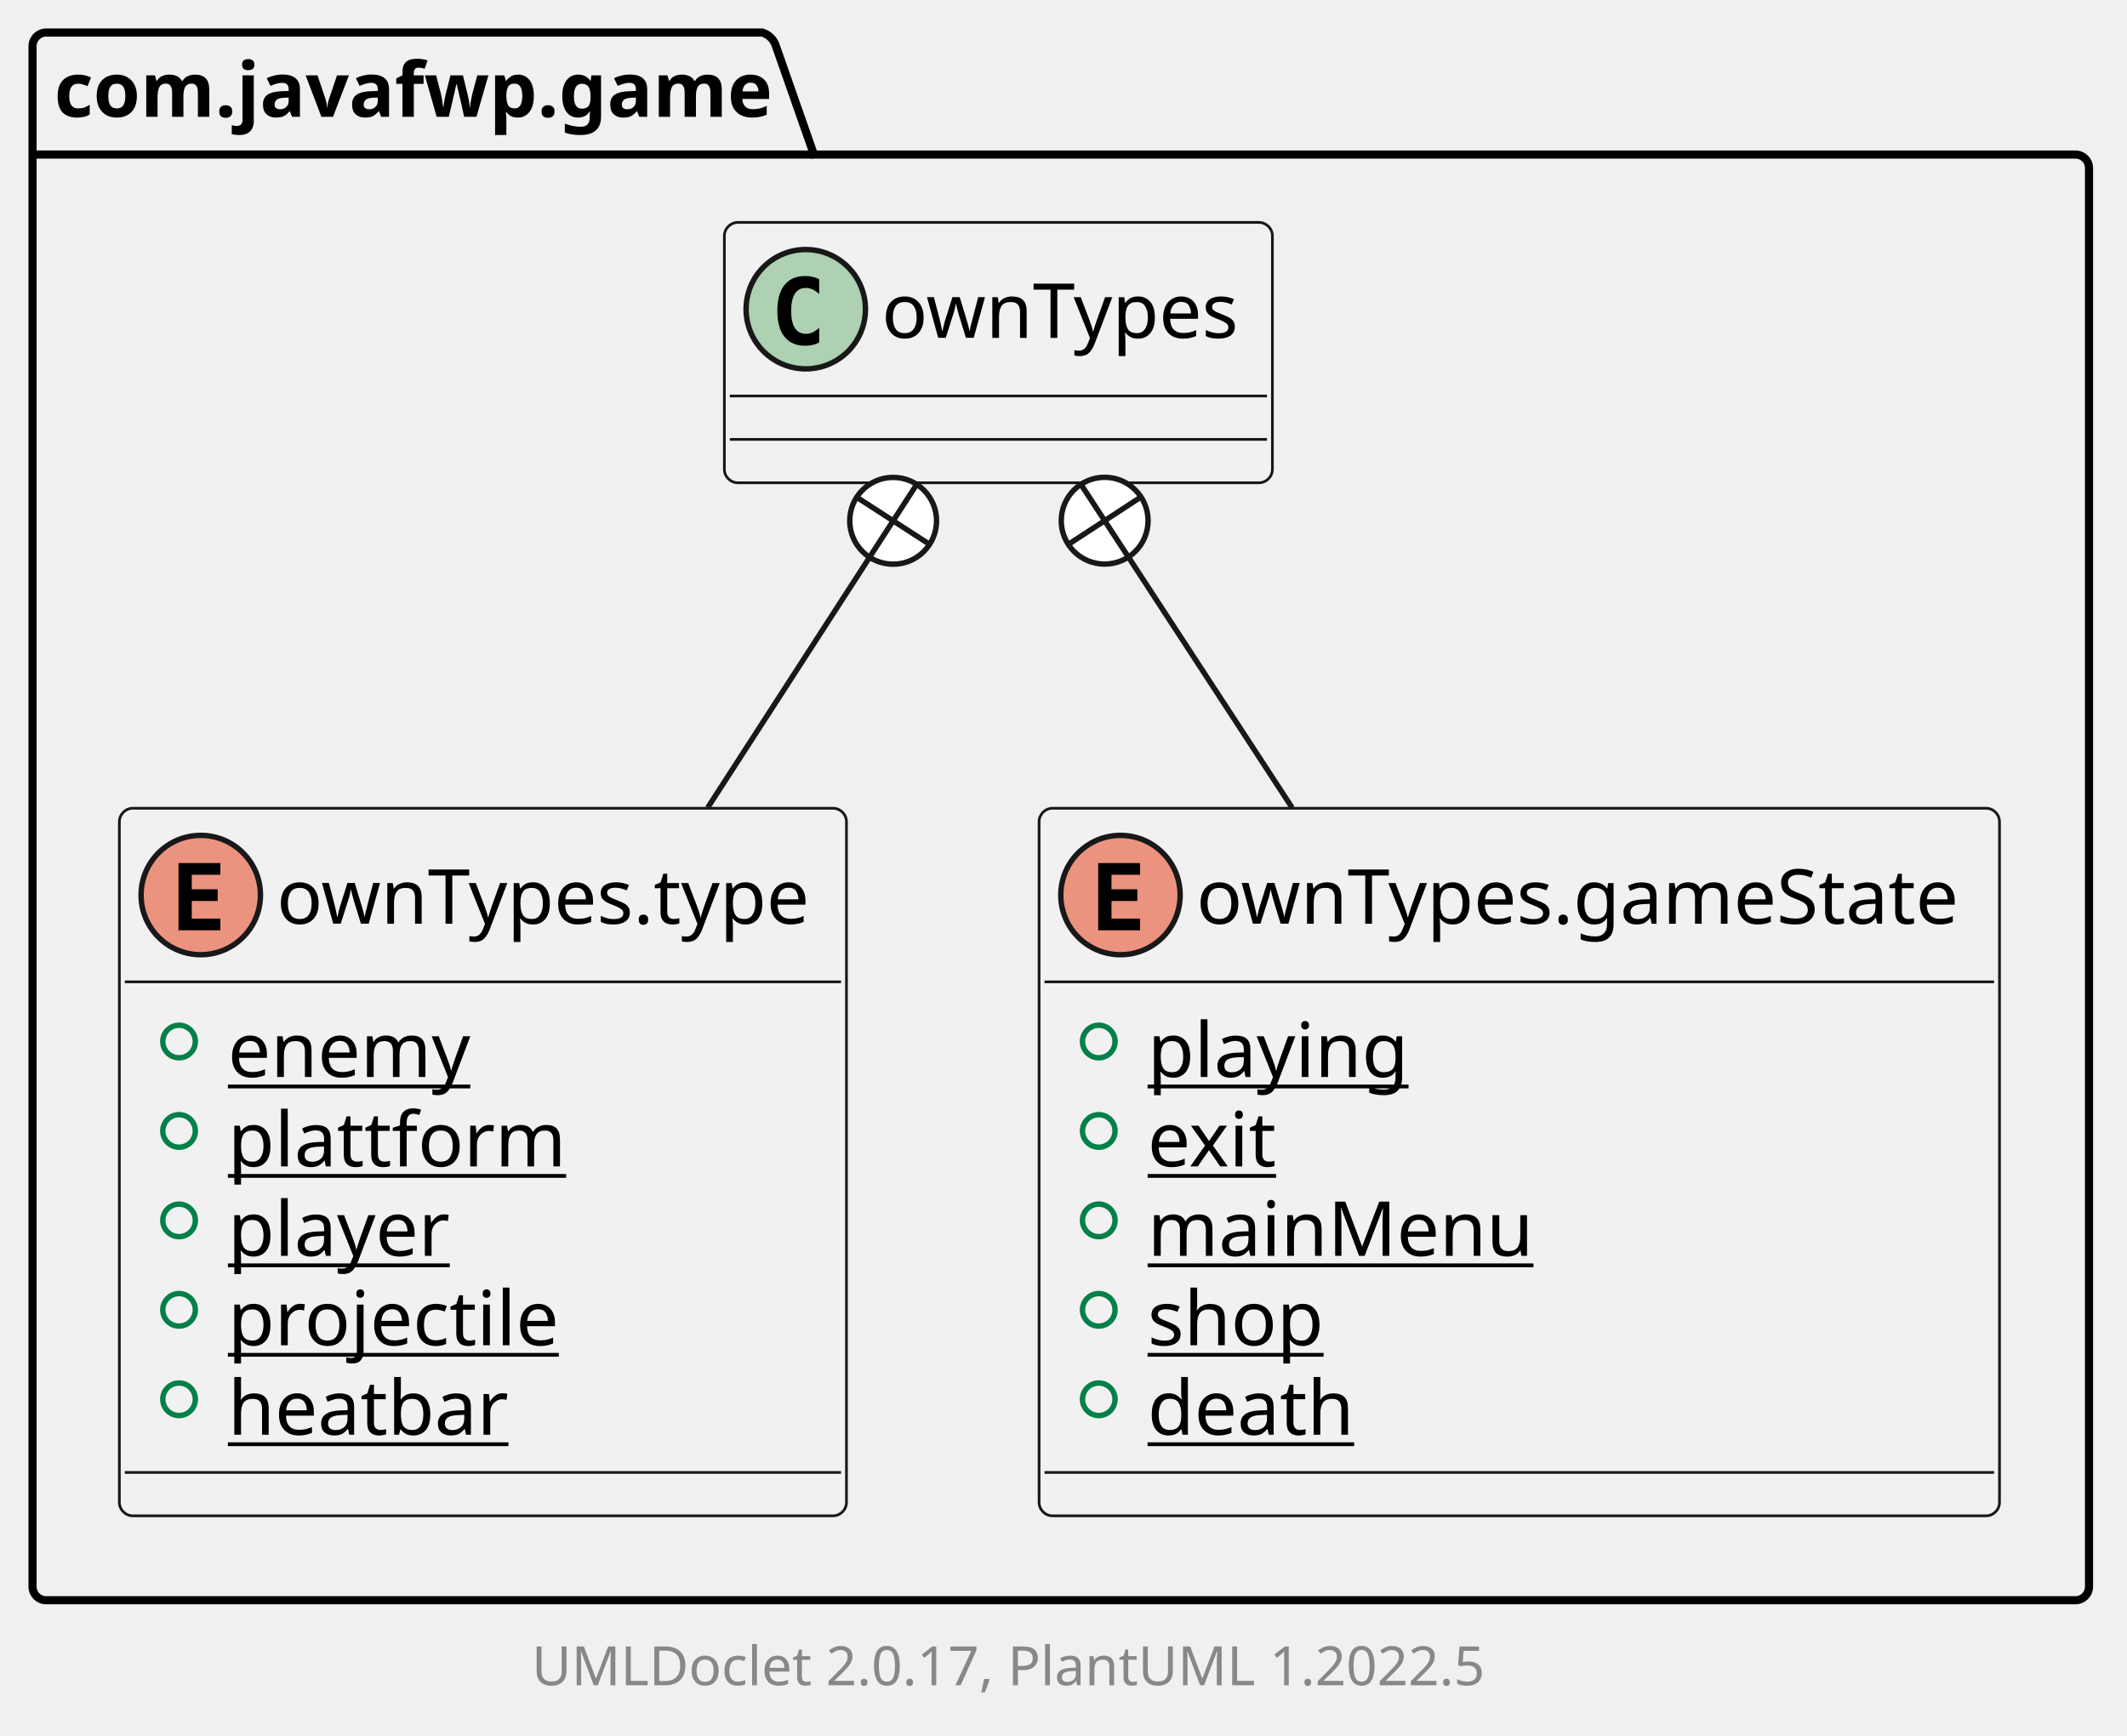
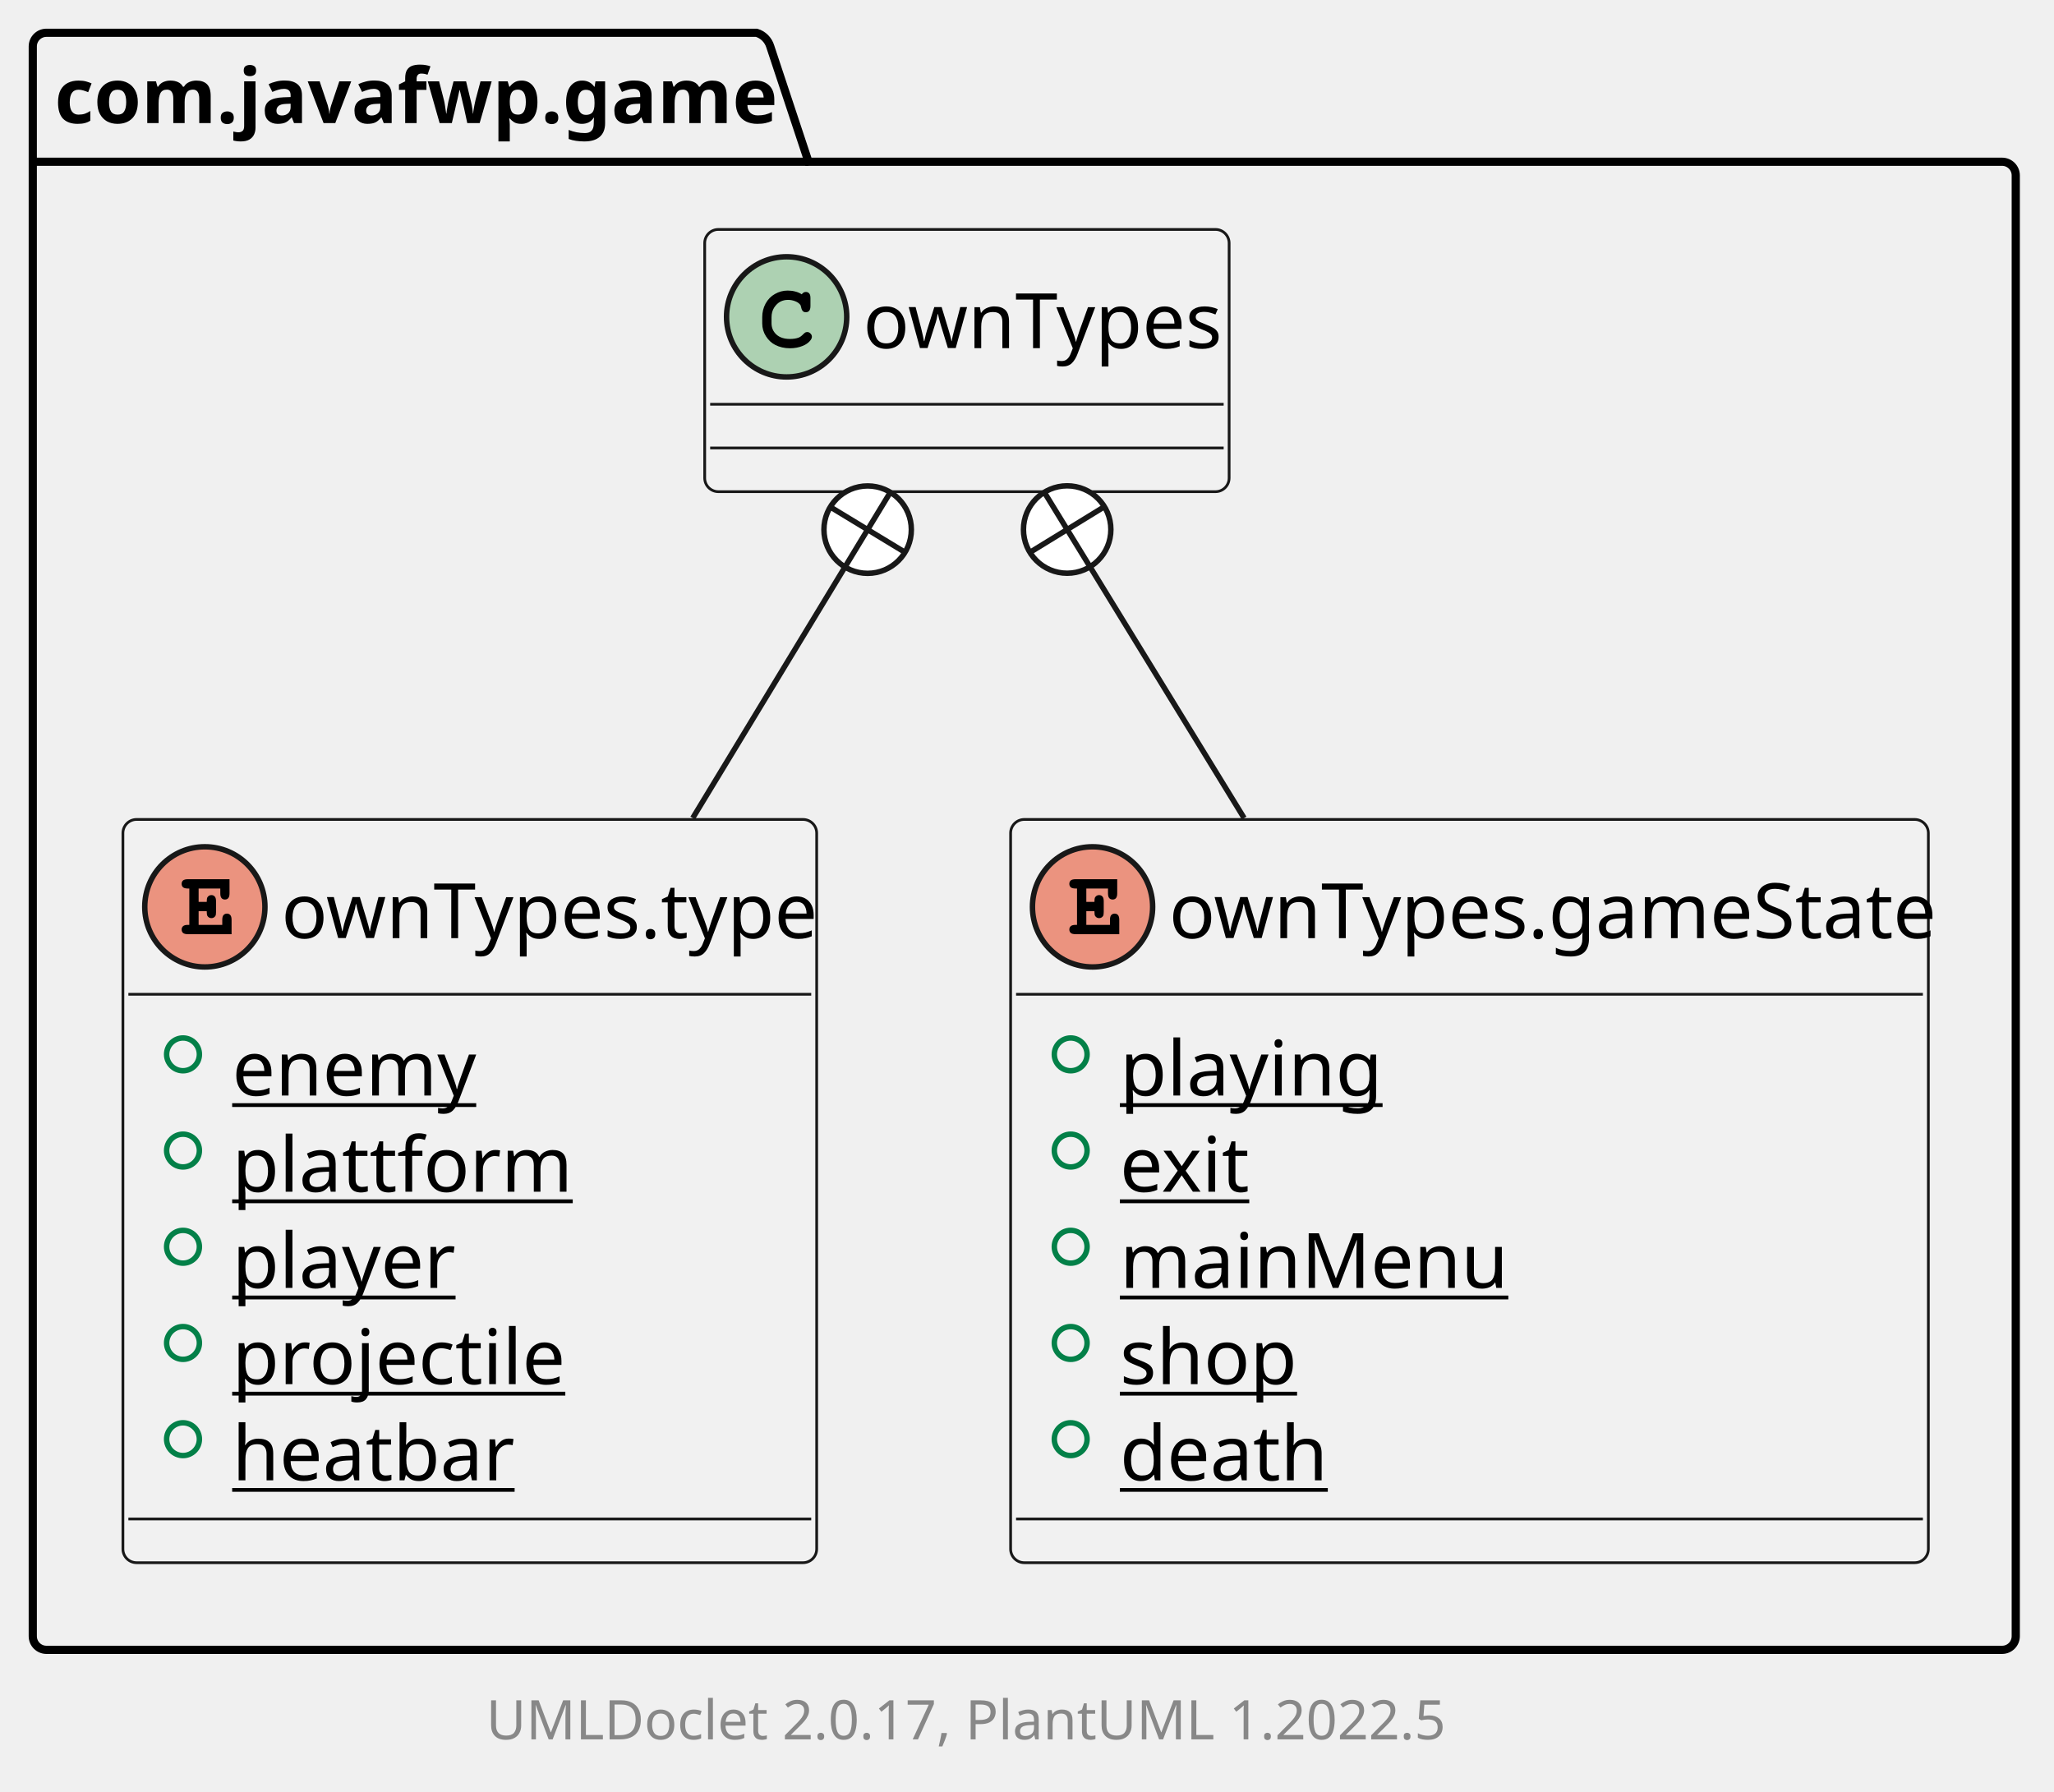
- <svg xmlns="http://www.w3.org/2000/svg" xmlns:xlink="http://www.w3.org/1999/xlink" contentStyleType="text/css" height="320px" preserveAspectRatio="none" style="width:392px;height:320px;background:#FFFFFF;" version="1.1" viewBox="0 0 392 320" width="392px" zoomAndPan="magnify">
+ <svg xmlns="http://www.w3.org/2000/svg" xmlns:xlink="http://www.w3.org/1999/xlink" contentStyleType="text/css" height="328px" preserveAspectRatio="none" style="width:376px;height:328px;background:#FFFFFF;" version="1.1" viewBox="0 0 376 328" width="376px" zoomAndPan="magnify">
  <defs />
  <g>
    <g id="cluster_com.javafwp.game">
-       <path d="M8.5,6 L140.5,6 A3.75,3.75 0 0 1 143,8.5 L150,28.488 L382.5,28.488 A2.5,2.5 0 0 1 385,30.988 L385,292.5 A2.5,2.5 0 0 1 382.5,295 L8.5,295 A2.5,2.5 0 0 1 6,292.5 L6,8.5 A2.5,2.5 0 0 1 8.5,6 " style="stroke:#000000;stroke-width:1.5;fill:none;" />
-       <line style="stroke:#000000;stroke-width:1.5;fill:none;" x1="6" x2="150" y1="28.488" y2="28.488" />
-       <text fill="#000000" font-family="sans-serif" font-size="14" font-weight="bold" lengthAdjust="spacing" textLength="131" x="10" y="21.535">com.javafwp.game</text>
+       <path d="M8.5,6 L138.5,6 A3.75,3.75 0 0 1 141,8.5 L148,29.609 L366.5,29.609 A2.5,2.5 0 0 1 369,32.109 L369,299.5 A2.5,2.5 0 0 1 366.5,302 L8.5,302 A2.5,2.5 0 0 1 6,299.5 L6,8.5 A2.5,2.5 0 0 1 8.5,6 " style="stroke:#000000;stroke-width:1.5;fill:none;" />
+       <line style="stroke:#000000;stroke-width:1.5;fill:none;" x1="6" x2="148" y1="29.609" y2="29.609" />
+       <text fill="#000000" font-family="sans-serif" font-size="14" font-weight="bold" lengthAdjust="spacing" textLength="129" x="10" y="22.533">com.javafwp.game</text>
    </g>
    <a href="ownTypes.html" target="_top" title="ownTypes.html" xlink:actuate="onRequest" xlink:href="ownTypes.html" xlink:show="new" xlink:title="ownTypes.html" xlink:type="simple">
      <g id="elem_com.javafwp.game.ownTypes">
-         <rect codeLine="3" fill="#F1F1F1" height="48" id="com.javafwp.game.ownTypes" rx="2.5" ry="2.5" style="stroke:#181818;stroke-width:0.5;" width="101" x="133.5" y="41" />
-         <ellipse cx="148.5" cy="57" fill="#ADD1B2" rx="11" ry="11" style="stroke:#181818;stroke-width:1.0;" />
-         <path d="M150.973,63.143 Q150.392,63.442 149.753,63.591 Q149.114,63.741 148.408,63.741 Q145.901,63.741 144.582,62.089 Q143.262,60.437 143.262,57.316 Q143.262,54.187 144.582,52.535 Q145.901,50.883 148.408,50.883 Q149.114,50.883 149.761,51.032 Q150.409,51.182 150.973,51.48 L150.973,54.203 Q150.342,53.622 149.749,53.352 Q149.155,53.083 148.524,53.083 Q147.18,53.083 146.495,54.149 Q145.81,55.216 145.81,57.316 Q145.81,59.408 146.495,60.474 Q147.18,61.541 148.524,61.541 Q149.155,61.541 149.749,61.271 Q150.342,61.002 150.973,60.42 Z " fill="#000000" />
-         <text fill="#000000" font-family="sans-serif" font-size="14" lengthAdjust="spacing" textLength="69" x="162.5" y="62.291">ownTypes</text>
-         <line style="stroke:#181818;stroke-width:0.5;" x1="134.5" x2="233.5" y1="73" y2="73" />
-         <line style="stroke:#181818;stroke-width:0.5;" x1="134.5" x2="233.5" y1="81" y2="81" />
+         <rect codeLine="3" fill="#F1F1F1" height="48" id="com.javafwp.game.ownTypes" rx="2.5" ry="2.5" style="stroke:#181818;stroke-width:0.5;" width="96" x="129" y="42" />
+         <ellipse cx="144" cy="58" fill="#ADD1B2" rx="11" ry="11" style="stroke:#181818;stroke-width:1.0;" />
+         <path d="M146.766,53.875 Q146.922,53.656 147.109,53.547 Q147.297,53.438 147.516,53.438 Q147.891,53.438 148.125,53.703 Q148.359,53.953 148.359,54.562 L148.359,56.016 Q148.359,56.625 148.125,56.891 Q147.891,57.156 147.516,57.156 Q147.172,57.156 146.969,56.953 Q146.766,56.766 146.656,56.25 Q146.609,55.891 146.422,55.703 Q146.094,55.328 145.484,55.109 Q144.875,54.891 144.25,54.891 Q143.484,54.891 142.844,55.219 Q142.219,55.547 141.719,56.297 Q141.234,57.047 141.234,58.078 L141.234,59.172 Q141.234,60.406 142.125,61.234 Q143.016,62.047 144.609,62.047 Q145.547,62.047 146.203,61.797 Q146.594,61.641 147.016,61.203 Q147.281,60.938 147.422,60.859 Q147.578,60.781 147.781,60.781 Q148.109,60.781 148.359,61.047 Q148.625,61.297 148.625,61.641 Q148.625,61.984 148.281,62.391 Q147.781,62.969 146.984,63.297 Q145.906,63.75 144.609,63.75 Q143.094,63.75 141.891,63.125 Q140.906,62.625 140.219,61.562 Q139.531,60.484 139.531,59.203 L139.531,58.047 Q139.531,56.719 140.141,55.578 Q140.766,54.422 141.859,53.812 Q142.953,53.188 144.188,53.188 Q144.922,53.188 145.562,53.359 Q146.219,53.516 146.766,53.875 Z " fill="#000000" />
+         <text fill="#000000" font-family="sans-serif" font-size="14" lengthAdjust="spacing" textLength="64" x="158" y="63.728">ownTypes</text>
+         <line style="stroke:#181818;stroke-width:0.5;" x1="130" x2="224" y1="74" y2="74" />
+         <line style="stroke:#181818;stroke-width:0.5;" x1="130" x2="224" y1="82" y2="82" />
      </g>
    </a>
    <a href="ownTypes.type.html" target="_top" title="ownTypes.type.html" xlink:actuate="onRequest" xlink:href="ownTypes.type.html" xlink:show="new" xlink:title="ownTypes.type.html" xlink:type="simple">
      <g id="elem_com.javafwp.game.ownTypes.type">
-         <rect codeLine="5" fill="#F1F1F1" height="130.441" id="com.javafwp.game.ownTypes.type" rx="2.5" ry="2.5" style="stroke:#181818;stroke-width:0.5;" width="134" x="22" y="149" />
-         <ellipse cx="37" cy="165" fill="#EB937F" rx="11" ry="11" style="stroke:#181818;stroke-width:1.0;" />
-         <path d="M40.614,171.5 L32.895,171.5 L32.895,159.107 L40.614,159.107 L40.614,161.265 L35.343,161.265 L35.343,163.938 L40.116,163.938 L40.116,166.096 L35.343,166.096 L35.343,169.342 L40.614,169.342 Z " fill="#000000" />
-         <text fill="#000000" font-family="sans-serif" font-size="14" lengthAdjust="spacing" textLength="102" x="51" y="170.291">ownTypes.type</text>
-         <line style="stroke:#181818;stroke-width:0.5;" x1="23" x2="155" y1="181" y2="181" />
-         <ellipse cx="33" cy="192" fill="none" rx="3" ry="3" style="stroke:#038048;stroke-width:1.0;" />
-         <text fill="#000000" font-family="sans-serif" font-size="14" lengthAdjust="spacing" text-decoration="underline" textLength="45" x="42" y="198.535">enemy</text>
-         <ellipse cx="33" cy="208.488" fill="none" rx="3" ry="3" style="stroke:#038048;stroke-width:1.0;" />
-         <text fill="#000000" font-family="sans-serif" font-size="14" lengthAdjust="spacing" text-decoration="underline" textLength="64" x="42" y="215.023">plattform</text>
-         <ellipse cx="33" cy="224.977" fill="none" rx="3" ry="3" style="stroke:#038048;stroke-width:1.0;" />
-         <text fill="#000000" font-family="sans-serif" font-size="14" lengthAdjust="spacing" text-decoration="underline" textLength="42" x="42" y="231.512">player</text>
-         <ellipse cx="33" cy="241.465" fill="none" rx="3" ry="3" style="stroke:#038048;stroke-width:1.0;" />
-         <text fill="#000000" font-family="sans-serif" font-size="14" lengthAdjust="spacing" text-decoration="underline" textLength="64" x="42" y="248">projectile</text>
-         <ellipse cx="33" cy="257.953" fill="none" rx="3" ry="3" style="stroke:#038048;stroke-width:1.0;" />
-         <text fill="#000000" font-family="sans-serif" font-size="14" lengthAdjust="spacing" text-decoration="underline" textLength="53" x="42" y="264.488">heatbar</text>
-         <line style="stroke:#181818;stroke-width:0.5;" x1="23" x2="155" y1="271.441" y2="271.441" />
+         <rect codeLine="5" fill="#F1F1F1" height="136.047" id="com.javafwp.game.ownTypes.type" rx="2.5" ry="2.5" style="stroke:#181818;stroke-width:0.5;" width="127" x="22.5" y="150" />
+         <ellipse cx="37.5" cy="166" fill="#EB937F" rx="11" ry="11" style="stroke:#181818;stroke-width:1.0;" />
+         <path d="M36.359,166.797 L36.359,169.297 L40.688,169.297 L40.688,168.375 Q40.688,167.766 40.922,167.5 Q41.172,167.234 41.547,167.234 Q41.922,167.234 42.156,167.5 Q42.391,167.766 42.391,168.375 L42.391,171 L34.391,171 Q33.766,171 33.5,170.766 Q33.25,170.531 33.25,170.141 Q33.25,169.766 33.516,169.531 Q33.781,169.297 34.391,169.297 L34.656,169.297 L34.656,162.641 L34.391,162.641 Q33.766,162.641 33.5,162.406 Q33.25,162.172 33.25,161.781 Q33.25,161.406 33.5,161.172 Q33.766,160.938 34.391,160.938 L42.016,160.938 L42.016,163.531 Q42.016,164.141 41.781,164.406 Q41.562,164.656 41.172,164.656 Q40.797,164.656 40.562,164.406 Q40.328,164.141 40.328,163.531 L40.328,162.641 L36.359,162.641 L36.359,165.094 L37.844,165.094 Q37.844,164.438 37.969,164.25 Q38.234,163.844 38.703,163.844 Q39.078,163.844 39.312,164.109 Q39.547,164.359 39.547,164.969 L39.547,166.938 Q39.547,167.484 39.422,167.672 Q39.156,168.062 38.703,168.062 Q38.234,168.062 37.969,167.656 Q37.844,167.469 37.844,166.797 L36.359,166.797 Z " fill="#000000" />
+         <text fill="#000000" font-family="sans-serif" font-size="14" lengthAdjust="spacing" textLength="95" x="51.5" y="171.728">ownTypes.type</text>
+         <line style="stroke:#181818;stroke-width:0.5;" x1="23.5" x2="148.5" y1="182" y2="182" />
+         <ellipse cx="33.5" cy="193" fill="none" rx="3" ry="3" style="stroke:#038048;stroke-width:1.0;" />
+         <text fill="#000000" font-family="sans-serif" font-size="14" lengthAdjust="spacing" text-decoration="underline" textLength="42" x="42.5" y="200.533">enemy</text>
+         <ellipse cx="33.5" cy="210.609" fill="none" rx="3" ry="3" style="stroke:#038048;stroke-width:1.0;" />
+         <text fill="#000000" font-family="sans-serif" font-size="14" lengthAdjust="spacing" text-decoration="underline" textLength="55" x="42.5" y="218.143">plattform</text>
+         <ellipse cx="33.5" cy="228.219" fill="none" rx="3" ry="3" style="stroke:#038048;stroke-width:1.0;" />
+         <text fill="#000000" font-family="sans-serif" font-size="14" lengthAdjust="spacing" text-decoration="underline" textLength="39" x="42.5" y="235.752">player</text>
+         <ellipse cx="33.5" cy="245.828" fill="none" rx="3" ry="3" style="stroke:#038048;stroke-width:1.0;" />
+         <text fill="#000000" font-family="sans-serif" font-size="14" lengthAdjust="spacing" text-decoration="underline" textLength="57" x="42.5" y="253.361">projectile</text>
+         <ellipse cx="33.5" cy="263.438" fill="none" rx="3" ry="3" style="stroke:#038048;stroke-width:1.0;" />
+         <text fill="#000000" font-family="sans-serif" font-size="14" lengthAdjust="spacing" text-decoration="underline" textLength="49" x="42.5" y="270.971">heatbar</text>
+         <line style="stroke:#181818;stroke-width:0.5;" x1="23.5" x2="148.5" y1="278.047" y2="278.047" />
      </g>
    </a>
    <a href="ownTypes.gameState.html" target="_top" title="ownTypes.gameState.html" xlink:actuate="onRequest" xlink:href="ownTypes.gameState.html" xlink:show="new" xlink:title="ownTypes.gameState.html" xlink:type="simple">
      <g id="elem_com.javafwp.game.ownTypes.gameState">
-         <rect codeLine="13" fill="#F1F1F1" height="130.441" id="com.javafwp.game.ownTypes.gameState" rx="2.5" ry="2.5" style="stroke:#181818;stroke-width:0.5;" width="177" x="191.5" y="149" />
-         <ellipse cx="206.5" cy="165" fill="#EB937F" rx="11" ry="11" style="stroke:#181818;stroke-width:1.0;" />
-         <path d="M210.114,171.5 L202.394,171.5 L202.394,159.107 L210.114,159.107 L210.114,161.265 L204.843,161.265 L204.843,163.938 L209.616,163.938 L209.616,166.096 L204.843,166.096 L204.843,169.342 L210.114,169.342 Z " fill="#000000" />
-         <text fill="#000000" font-family="sans-serif" font-size="14" lengthAdjust="spacing" textLength="145" x="220.5" y="170.291">ownTypes.gameState</text>
-         <line style="stroke:#181818;stroke-width:0.5;" x1="192.5" x2="367.5" y1="181" y2="181" />
-         <ellipse cx="202.5" cy="192" fill="none" rx="3" ry="3" style="stroke:#038048;stroke-width:1.0;" />
-         <text fill="#000000" font-family="sans-serif" font-size="14" lengthAdjust="spacing" text-decoration="underline" textLength="50" x="211.5" y="198.535">playing</text>
-         <ellipse cx="202.5" cy="208.488" fill="none" rx="3" ry="3" style="stroke:#038048;stroke-width:1.0;" />
-         <text fill="#000000" font-family="sans-serif" font-size="14" lengthAdjust="spacing" text-decoration="underline" textLength="26" x="211.5" y="215.023">exit</text>
-         <ellipse cx="202.5" cy="224.977" fill="none" rx="3" ry="3" style="stroke:#038048;stroke-width:1.0;" />
-         <text fill="#000000" font-family="sans-serif" font-size="14" lengthAdjust="spacing" text-decoration="underline" textLength="72" x="211.5" y="231.512">mainMenu</text>
-         <ellipse cx="202.5" cy="241.465" fill="none" rx="3" ry="3" style="stroke:#038048;stroke-width:1.0;" />
-         <text fill="#000000" font-family="sans-serif" font-size="14" lengthAdjust="spacing" text-decoration="underline" textLength="34" x="211.5" y="248">shop</text>
-         <ellipse cx="202.5" cy="257.953" fill="none" rx="3" ry="3" style="stroke:#038048;stroke-width:1.0;" />
-         <text fill="#000000" font-family="sans-serif" font-size="14" lengthAdjust="spacing" text-decoration="underline" textLength="39" x="211.5" y="264.488">death</text>
-         <line style="stroke:#181818;stroke-width:0.5;" x1="192.5" x2="367.5" y1="271.441" y2="271.441" />
+         <rect codeLine="13" fill="#F1F1F1" height="136.047" id="com.javafwp.game.ownTypes.gameState" rx="2.5" ry="2.5" style="stroke:#181818;stroke-width:0.5;" width="168" x="185" y="150" />
+         <ellipse cx="200" cy="166" fill="#EB937F" rx="11" ry="11" style="stroke:#181818;stroke-width:1.0;" />
+         <path d="M198.859,166.797 L198.859,169.297 L203.188,169.297 L203.188,168.375 Q203.188,167.766 203.422,167.5 Q203.672,167.234 204.047,167.234 Q204.422,167.234 204.656,167.5 Q204.891,167.766 204.891,168.375 L204.891,171 L196.891,171 Q196.266,171 196,170.766 Q195.75,170.531 195.75,170.141 Q195.75,169.766 196.016,169.531 Q196.281,169.297 196.891,169.297 L197.156,169.297 L197.156,162.641 L196.891,162.641 Q196.266,162.641 196,162.406 Q195.75,162.172 195.75,161.781 Q195.75,161.406 196,161.172 Q196.266,160.938 196.891,160.938 L204.516,160.938 L204.516,163.531 Q204.516,164.141 204.281,164.406 Q204.062,164.656 203.672,164.656 Q203.297,164.656 203.062,164.406 Q202.828,164.141 202.828,163.531 L202.828,162.641 L198.859,162.641 L198.859,165.094 L200.344,165.094 Q200.344,164.438 200.469,164.25 Q200.734,163.844 201.203,163.844 Q201.578,163.844 201.812,164.109 Q202.047,164.359 202.047,164.969 L202.047,166.938 Q202.047,167.484 201.922,167.672 Q201.656,168.062 201.203,168.062 Q200.734,168.062 200.469,167.656 Q200.344,167.469 200.344,166.797 L198.859,166.797 Z " fill="#000000" />
+         <text fill="#000000" font-family="sans-serif" font-size="14" lengthAdjust="spacing" textLength="136" x="214" y="171.728">ownTypes.gameState</text>
+         <line style="stroke:#181818;stroke-width:0.5;" x1="186" x2="352" y1="182" y2="182" />
+         <ellipse cx="196" cy="193" fill="none" rx="3" ry="3" style="stroke:#038048;stroke-width:1.0;" />
+         <text fill="#000000" font-family="sans-serif" font-size="14" lengthAdjust="spacing" text-decoration="underline" textLength="45" x="205" y="200.533">playing</text>
+         <ellipse cx="196" cy="210.609" fill="none" rx="3" ry="3" style="stroke:#038048;stroke-width:1.0;" />
+         <text fill="#000000" font-family="sans-serif" font-size="14" lengthAdjust="spacing" text-decoration="underline" textLength="21" x="205" y="218.143">exit</text>
+         <ellipse cx="196" cy="228.219" fill="none" rx="3" ry="3" style="stroke:#038048;stroke-width:1.0;" />
+         <text fill="#000000" font-family="sans-serif" font-size="14" lengthAdjust="spacing" text-decoration="underline" textLength="65" x="205" y="235.752">mainMenu</text>
+         <ellipse cx="196" cy="245.828" fill="none" rx="3" ry="3" style="stroke:#038048;stroke-width:1.0;" />
+         <text fill="#000000" font-family="sans-serif" font-size="14" lengthAdjust="spacing" text-decoration="underline" textLength="31" x="205" y="253.361">shop</text>
+         <ellipse cx="196" cy="263.438" fill="none" rx="3" ry="3" style="stroke:#038048;stroke-width:1.0;" />
+         <text fill="#000000" font-family="sans-serif" font-size="14" lengthAdjust="spacing" text-decoration="underline" textLength="36" x="205" y="270.971">death</text>
+         <line style="stroke:#181818;stroke-width:0.5;" x1="186" x2="352" y1="278.047" y2="278.047" />
      </g>
    </a>
    <g id="link_com.javafwp.game.ownTypes_com.javafwp.game.ownTypes.type">
-       <path codeLine="21" d="M160.75,101.98 C151.6,116.13 140.82,132.82 130.43,148.89 " fill="none" id="com.javafwp.game.ownTypes-backto-com.javafwp.game.ownTypes.type" style="stroke:#181818;stroke-width:1.0;" />
-       <ellipse cx="164.604" cy="96.007" fill="#FFFFFF" rx="8" ry="8" style="stroke:#181818;stroke-width:1.0;" />
-       <line style="stroke:#181818;stroke-width:1.0;" x1="160.259" x2="168.95" y1="102.724" y2="89.29" />
-       <line style="stroke:#181818;stroke-width:1.0;" x1="157.887" x2="171.321" y1="91.661" y2="100.353" />
+       <path codeLine="21" d="M155.05,103.18 C146.55,117.19 136.53,133.7 126.81,149.74 " fill="none" id="com.javafwp.game.ownTypes-backto-com.javafwp.game.ownTypes.type" style="stroke:#181818;stroke-width:1.0;" />
+       <ellipse cx="158.829" cy="96.949" fill="#FFFFFF" rx="8" ry="8" style="stroke:#181818;stroke-width:1.0;" />
+       <line style="stroke:#181818;stroke-width:1.0;" x1="154.679" x2="162.98" y1="103.788" y2="90.11" />
+       <line style="stroke:#181818;stroke-width:1.0;" x1="151.99" x2="165.668" y1="92.798" y2="101.1" />
    </g>
    <g id="link_com.javafwp.game.ownTypes_com.javafwp.game.ownTypes.gameState">
-       <path codeLine="22" d="M207.5,101.98 C216.74,116.13 227.63,132.82 238.13,148.89 " fill="none" id="com.javafwp.game.ownTypes-backto-com.javafwp.game.ownTypes.gameState" style="stroke:#181818;stroke-width:1.0;" />
-       <ellipse cx="203.584" cy="95.988" fill="#FFFFFF" rx="8" ry="8" style="stroke:#181818;stroke-width:1.0;" />
-       <line style="stroke:#181818;stroke-width:1.0;" x1="207.958" x2="199.21" y1="102.687" y2="89.29" />
-       <line style="stroke:#181818;stroke-width:1.0;" x1="196.886" x2="210.282" y1="100.362" y2="91.614" />
+       <path codeLine="22" d="M199.19,103.18 C207.79,117.19 217.91,133.7 227.74,149.74 " fill="none" id="com.javafwp.game.ownTypes-backto-com.javafwp.game.ownTypes.gameState" style="stroke:#181818;stroke-width:1.0;" />
+       <ellipse cx="195.353" cy="96.929" fill="#FFFFFF" rx="8" ry="8" style="stroke:#181818;stroke-width:1.0;" />
+       <line style="stroke:#181818;stroke-width:1.0;" x1="199.536" x2="191.17" y1="103.749" y2="90.11" />
+       <line style="stroke:#181818;stroke-width:1.0;" x1="188.534" x2="202.172" y1="101.112" y2="92.746" />
    </g>
-     <rect height="11.777" style="stroke:#00000000;stroke-width:1.0;fill:none;" width="182" x="98" y="301" />
-     <text fill="#888888" font-family="sans-serif" font-size="10" lengthAdjust="spacing" textLength="182" x="98" y="310.668">UMLDoclet 2.0.17, PlantUML 1.2022.5</text>
+     <rect height="12.578" style="stroke:#00000000;stroke-width:1.0;fill:none;" width="184" x="89" y="308" />
+     <text fill="#888888" font-family="sans-serif" font-size="10" lengthAdjust="spacing" textLength="184" x="89" y="318.381">UMLDoclet 2.0.17, PlantUML 1.2022.5</text>
  </g>
</svg>
